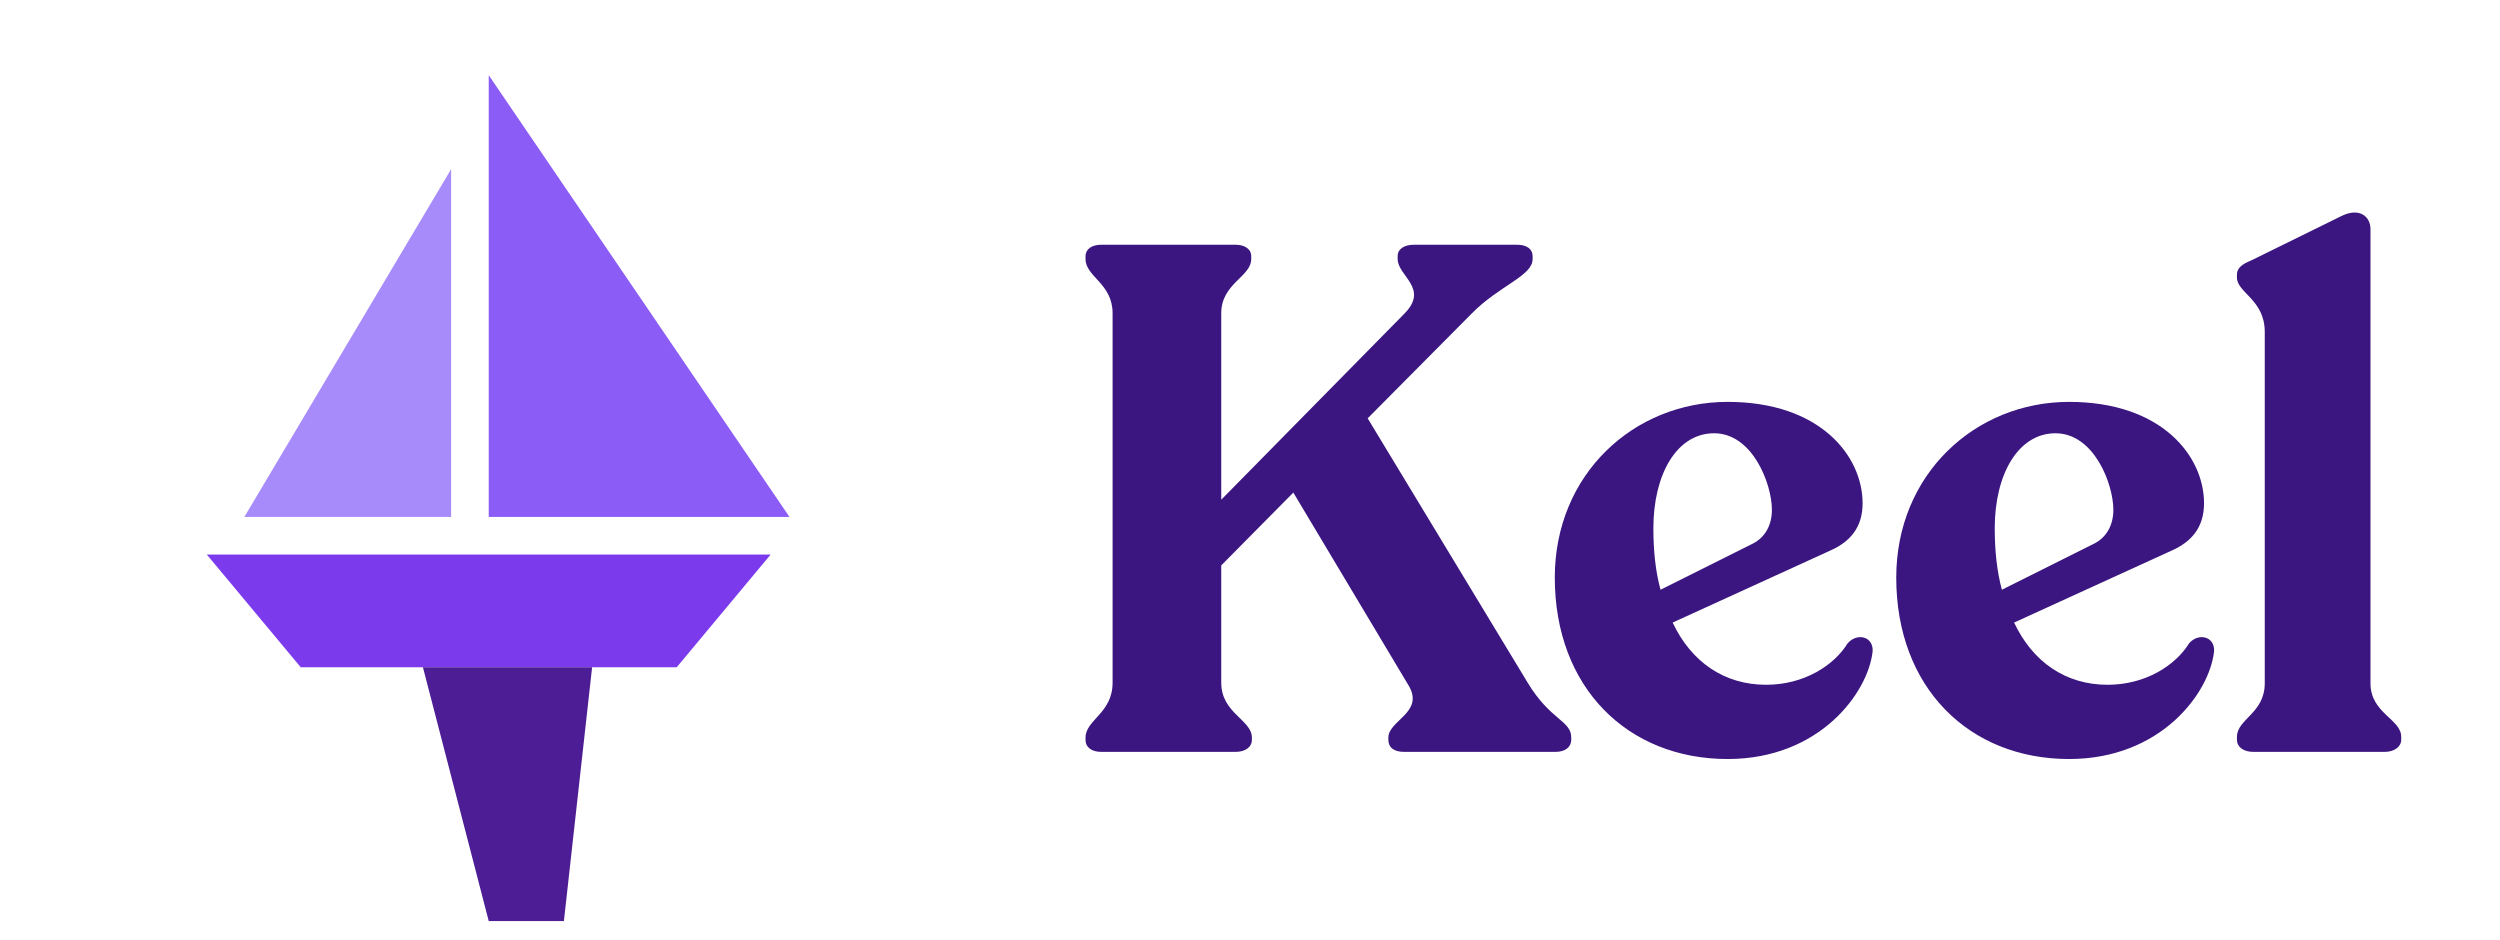
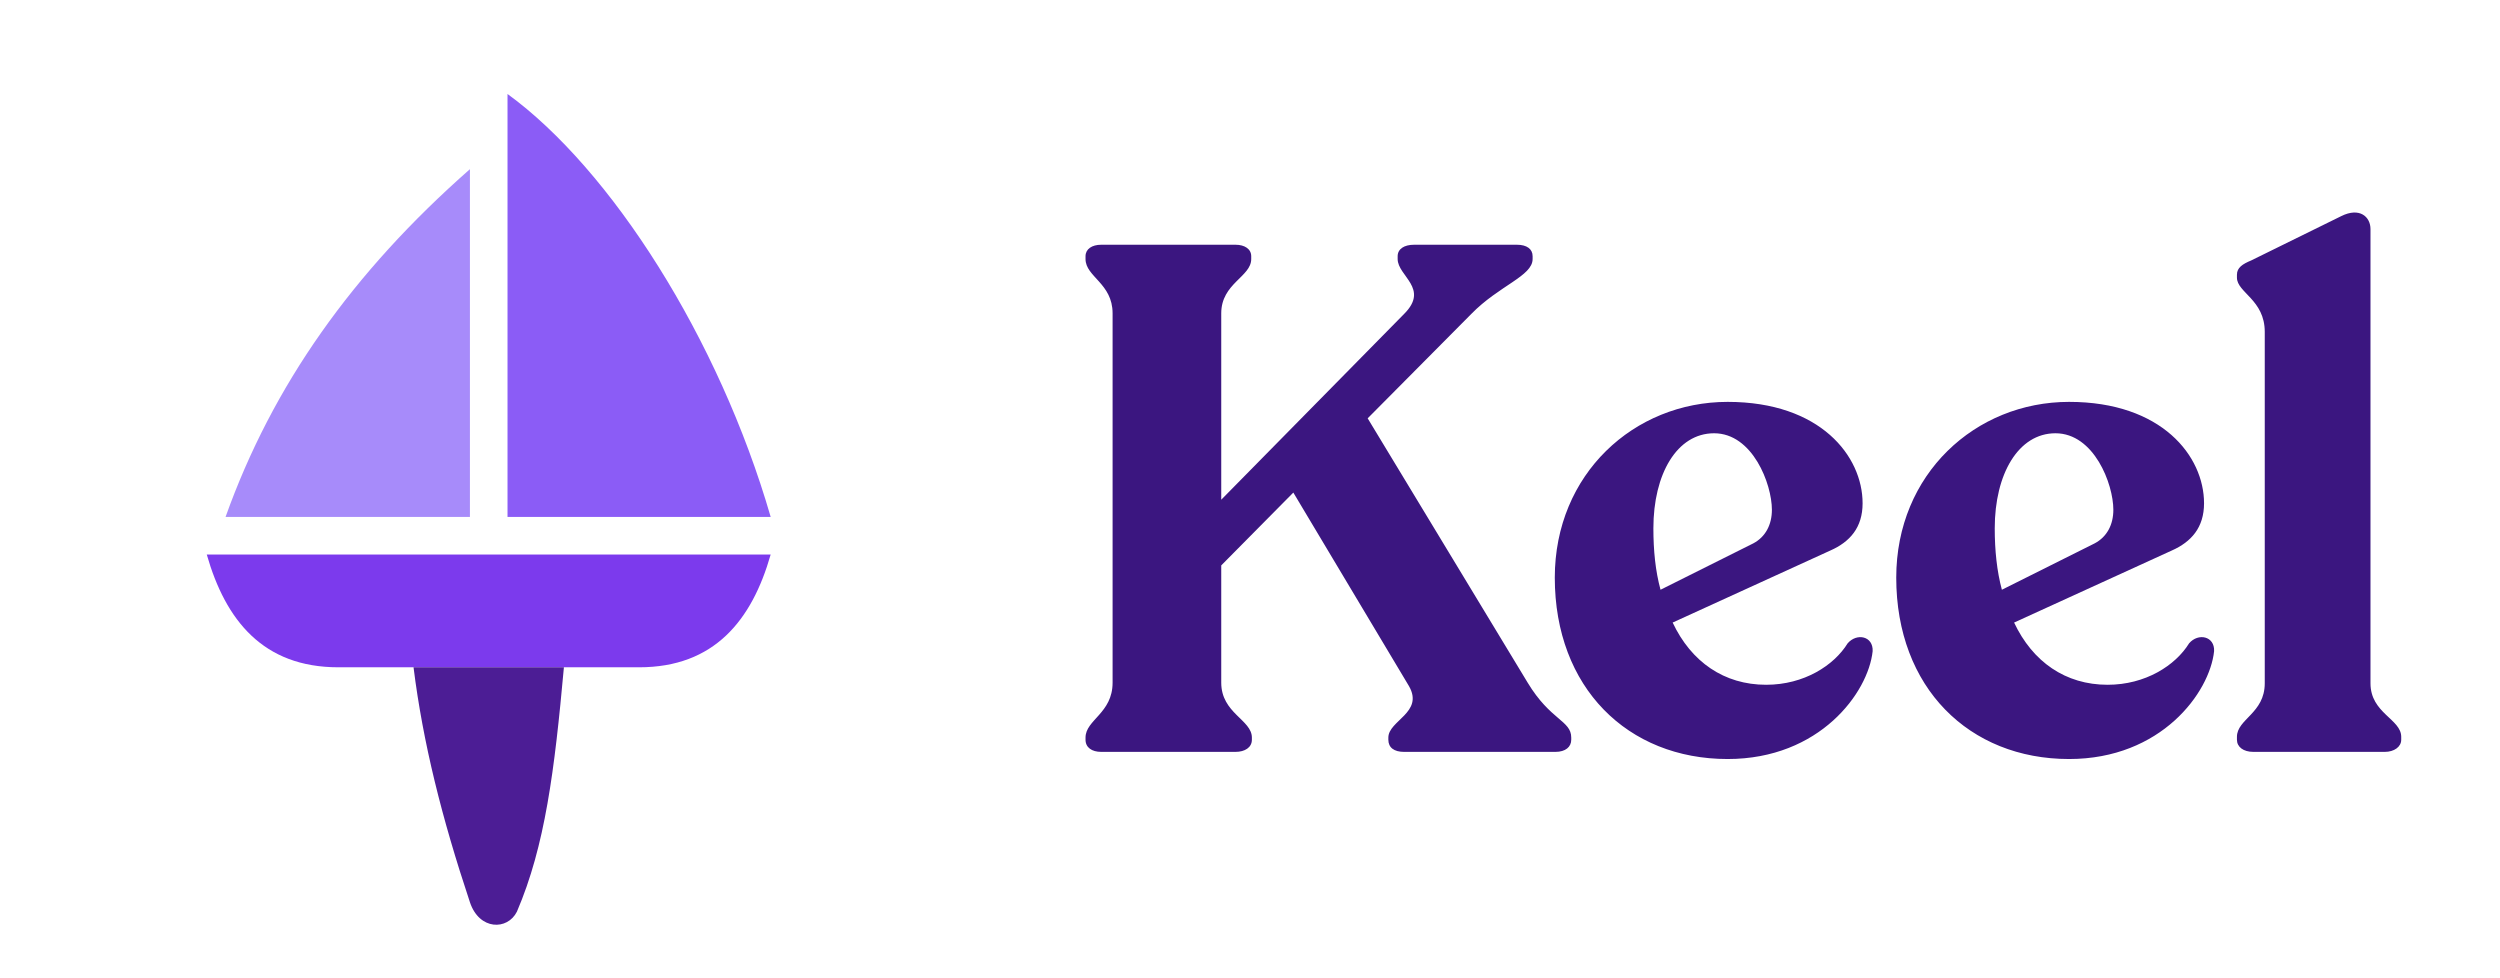
- <svg xmlns="http://www.w3.org/2000/svg" viewBox="0 0 266 100">
-   <path d="M52 8 L52 55 L84 55 Z" fill="#8B5CF6" />
-   <path d="M48 18 L48 55 L26 55 Z" fill="#A78BFA" />
-   <path d="M22 59 L82 59 L72 71 L32 71 Z" fill="#7C3AED" />
-   <path d="M45 71 L63 71 L60 98 L52 98 Z" fill="#4C1D95" />
+ <svg xmlns="http://www.w3.org/2000/svg" viewBox="0 0 266 104">
+   <path d="M54 10 L54 55 L82 55 C76.5 36 65 18 54 10 Z" fill="#8B5CF6" />
+   <path d="M50 18 L50 55 L24 55 C29 41 37.5 29 50 18 Z" fill="#A78BFA" />
+   <path d="M22 59 L82 59 C80 66 76 71 68 71 L36 71 C28 71 24 66 22 59 Z" fill="#7C3AED" />
+   <path d="M44 71 L60 71 C59 82 58 90 55 97 C54 99 51 99 50 96 C47 87 45 79 44 71 Z" fill="#4C1D95" />
  <path fill="#3B1680" d="M149.39 33.41 129.94 53.17V33.34C129.94 30.14 133.13 29.46 133.13 27.56V27.26C133.13 26.5 132.44 26.04 131.46 26.04H117.17C116.18 26.04 115.5 26.5 115.5 27.26V27.56C115.5 29.46 118.38 30.14 118.38 33.34V72.63C118.38 75.9 115.5 76.58 115.5 78.48V78.71C115.5 79.54 116.18 80 117.17 80H131.46C132.44 80 133.2 79.54 133.2 78.71V78.48C133.2 76.58 129.94 75.9 129.94 72.63V60.16L137.61 52.41L149.92 73.01C151.52 75.82 147.72 76.66 147.72 78.48V78.71C147.72 79.54 148.33 80 149.39 80H165.5C166.57 80 167.18 79.47 167.18 78.71V78.48C167.18 76.66 164.97 76.66 162.54 72.63L145.52 44.51L156.54 33.41C159.5 30.37 163.07 29.38 163.07 27.56V27.26C163.07 26.5 162.46 26.04 161.4 26.04H150.46C149.39 26.04 148.71 26.5 148.71 27.26V27.56C148.71 29.38 152.13 30.68 149.39 33.41Z M183.82 80.76C193.62 80.76 198.79 73.69 199.25 69.28C199.32 67.69 197.58 67.31 196.59 68.45C195.14 70.8 191.95 72.86 187.92 72.86C183.44 72.86 179.94 70.42 177.97 66.24L194.76 58.57C196.82 57.66 198.18 56.14 198.18 53.55C198.18 48.54 193.7 42.76 183.82 42.76C173.86 42.76 165.43 50.44 165.43 61.46C165.43 73.16 173.18 80.76 183.82 80.76ZM175.92 56.21C175.92 50.44 178.42 46.1 182.38 46.1C186.48 46.1 188.53 51.5 188.53 54.24C188.53 55.83 187.85 57.12 186.56 57.81L176.68 62.75C176.14 60.77 175.92 58.57 175.92 56.21Z M220.15 80.76C229.95 80.76 235.12 73.69 235.58 69.28C235.65 67.69 233.9 67.31 232.92 68.45C231.47 70.8 228.28 72.86 224.25 72.86C219.77 72.86 216.27 70.42 214.3 66.24L231.09 58.57C233.14 57.66 234.51 56.14 234.51 53.55C234.51 48.54 230.03 42.76 220.15 42.76C210.19 42.76 201.76 50.44 201.76 61.46C201.76 73.16 209.51 80.76 220.15 80.76ZM212.24 56.21C212.24 50.44 214.75 46.1 218.7 46.1C222.81 46.1 224.86 51.5 224.86 54.24C224.86 55.83 224.18 57.12 222.88 57.81L213 62.75C212.47 60.77 212.24 58.57 212.24 56.21Z M239.76 80H253.74C254.73 80 255.49 79.47 255.49 78.71V78.4C255.49 76.5 252.22 75.9 252.22 72.7V24.37C252.22 23.08 251.08 22.01 249.1 23L239.53 27.71C238.62 28.09 238.01 28.47 238.01 29.23V29.54C238.01 31.13 240.97 31.89 240.97 35.31V72.7C240.97 75.9 238.01 76.5 238.01 78.4V78.71C238.01 79.47 238.69 80 239.76 80Z" />
</svg>
